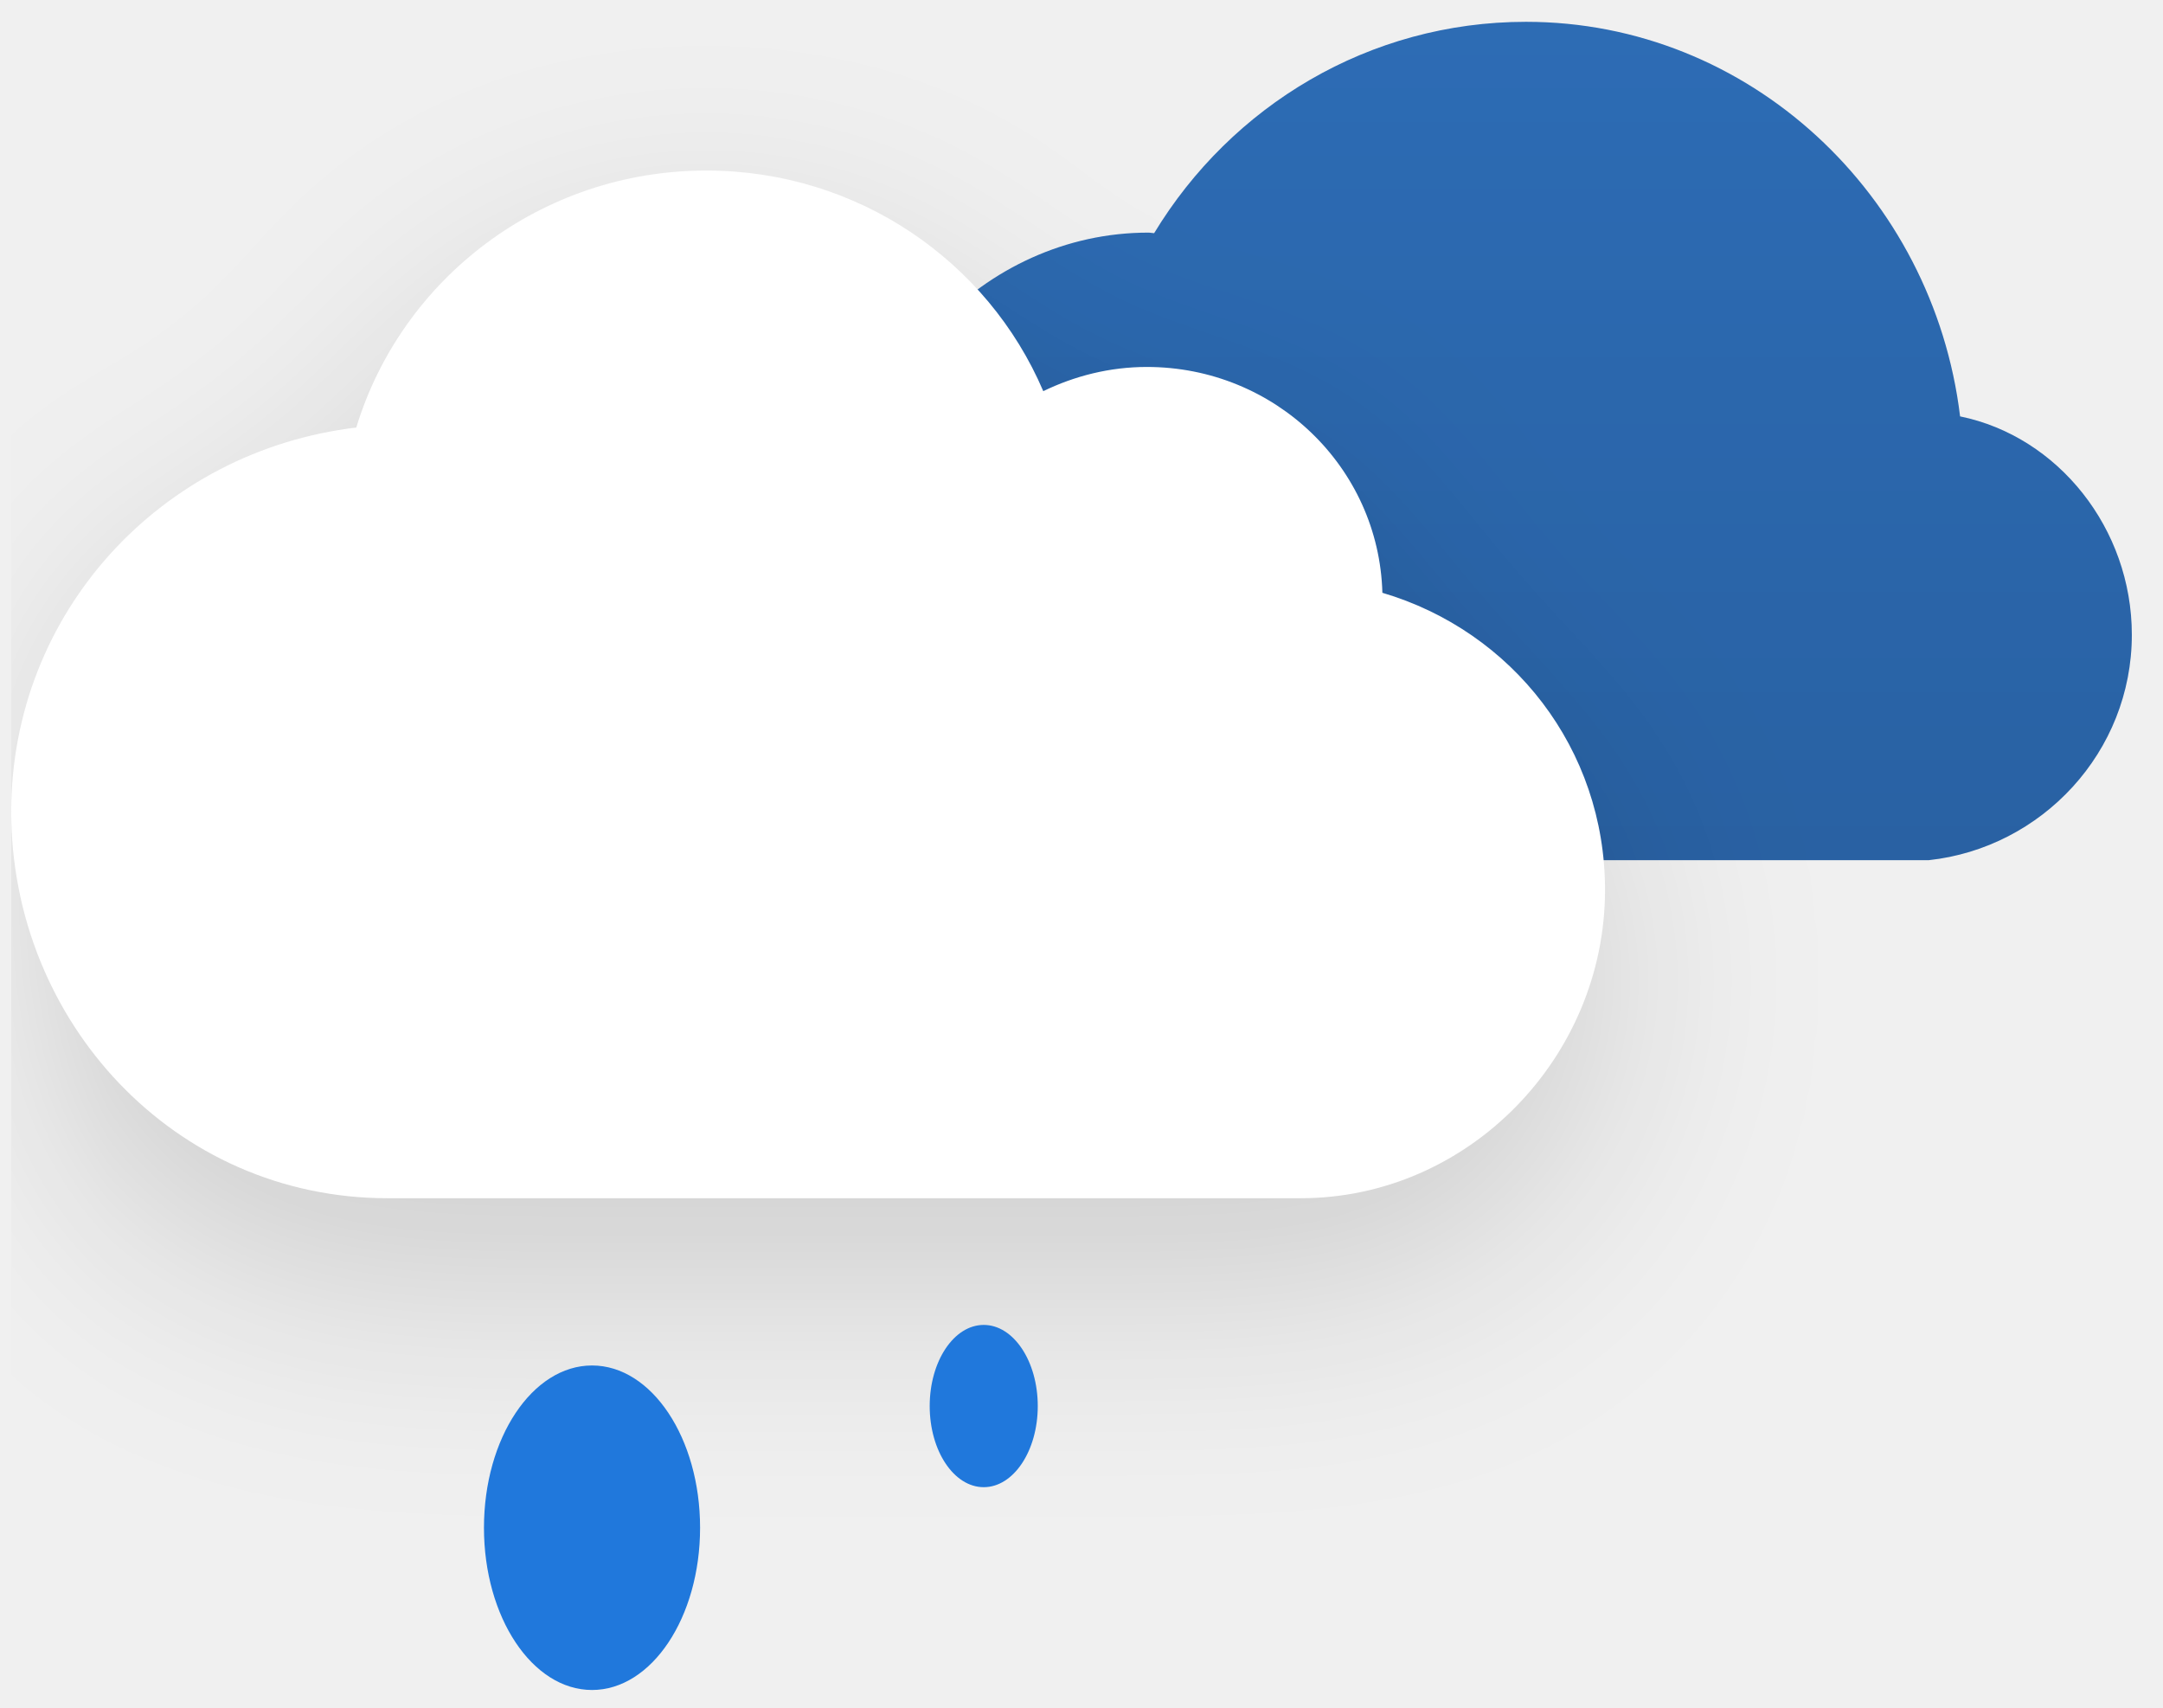
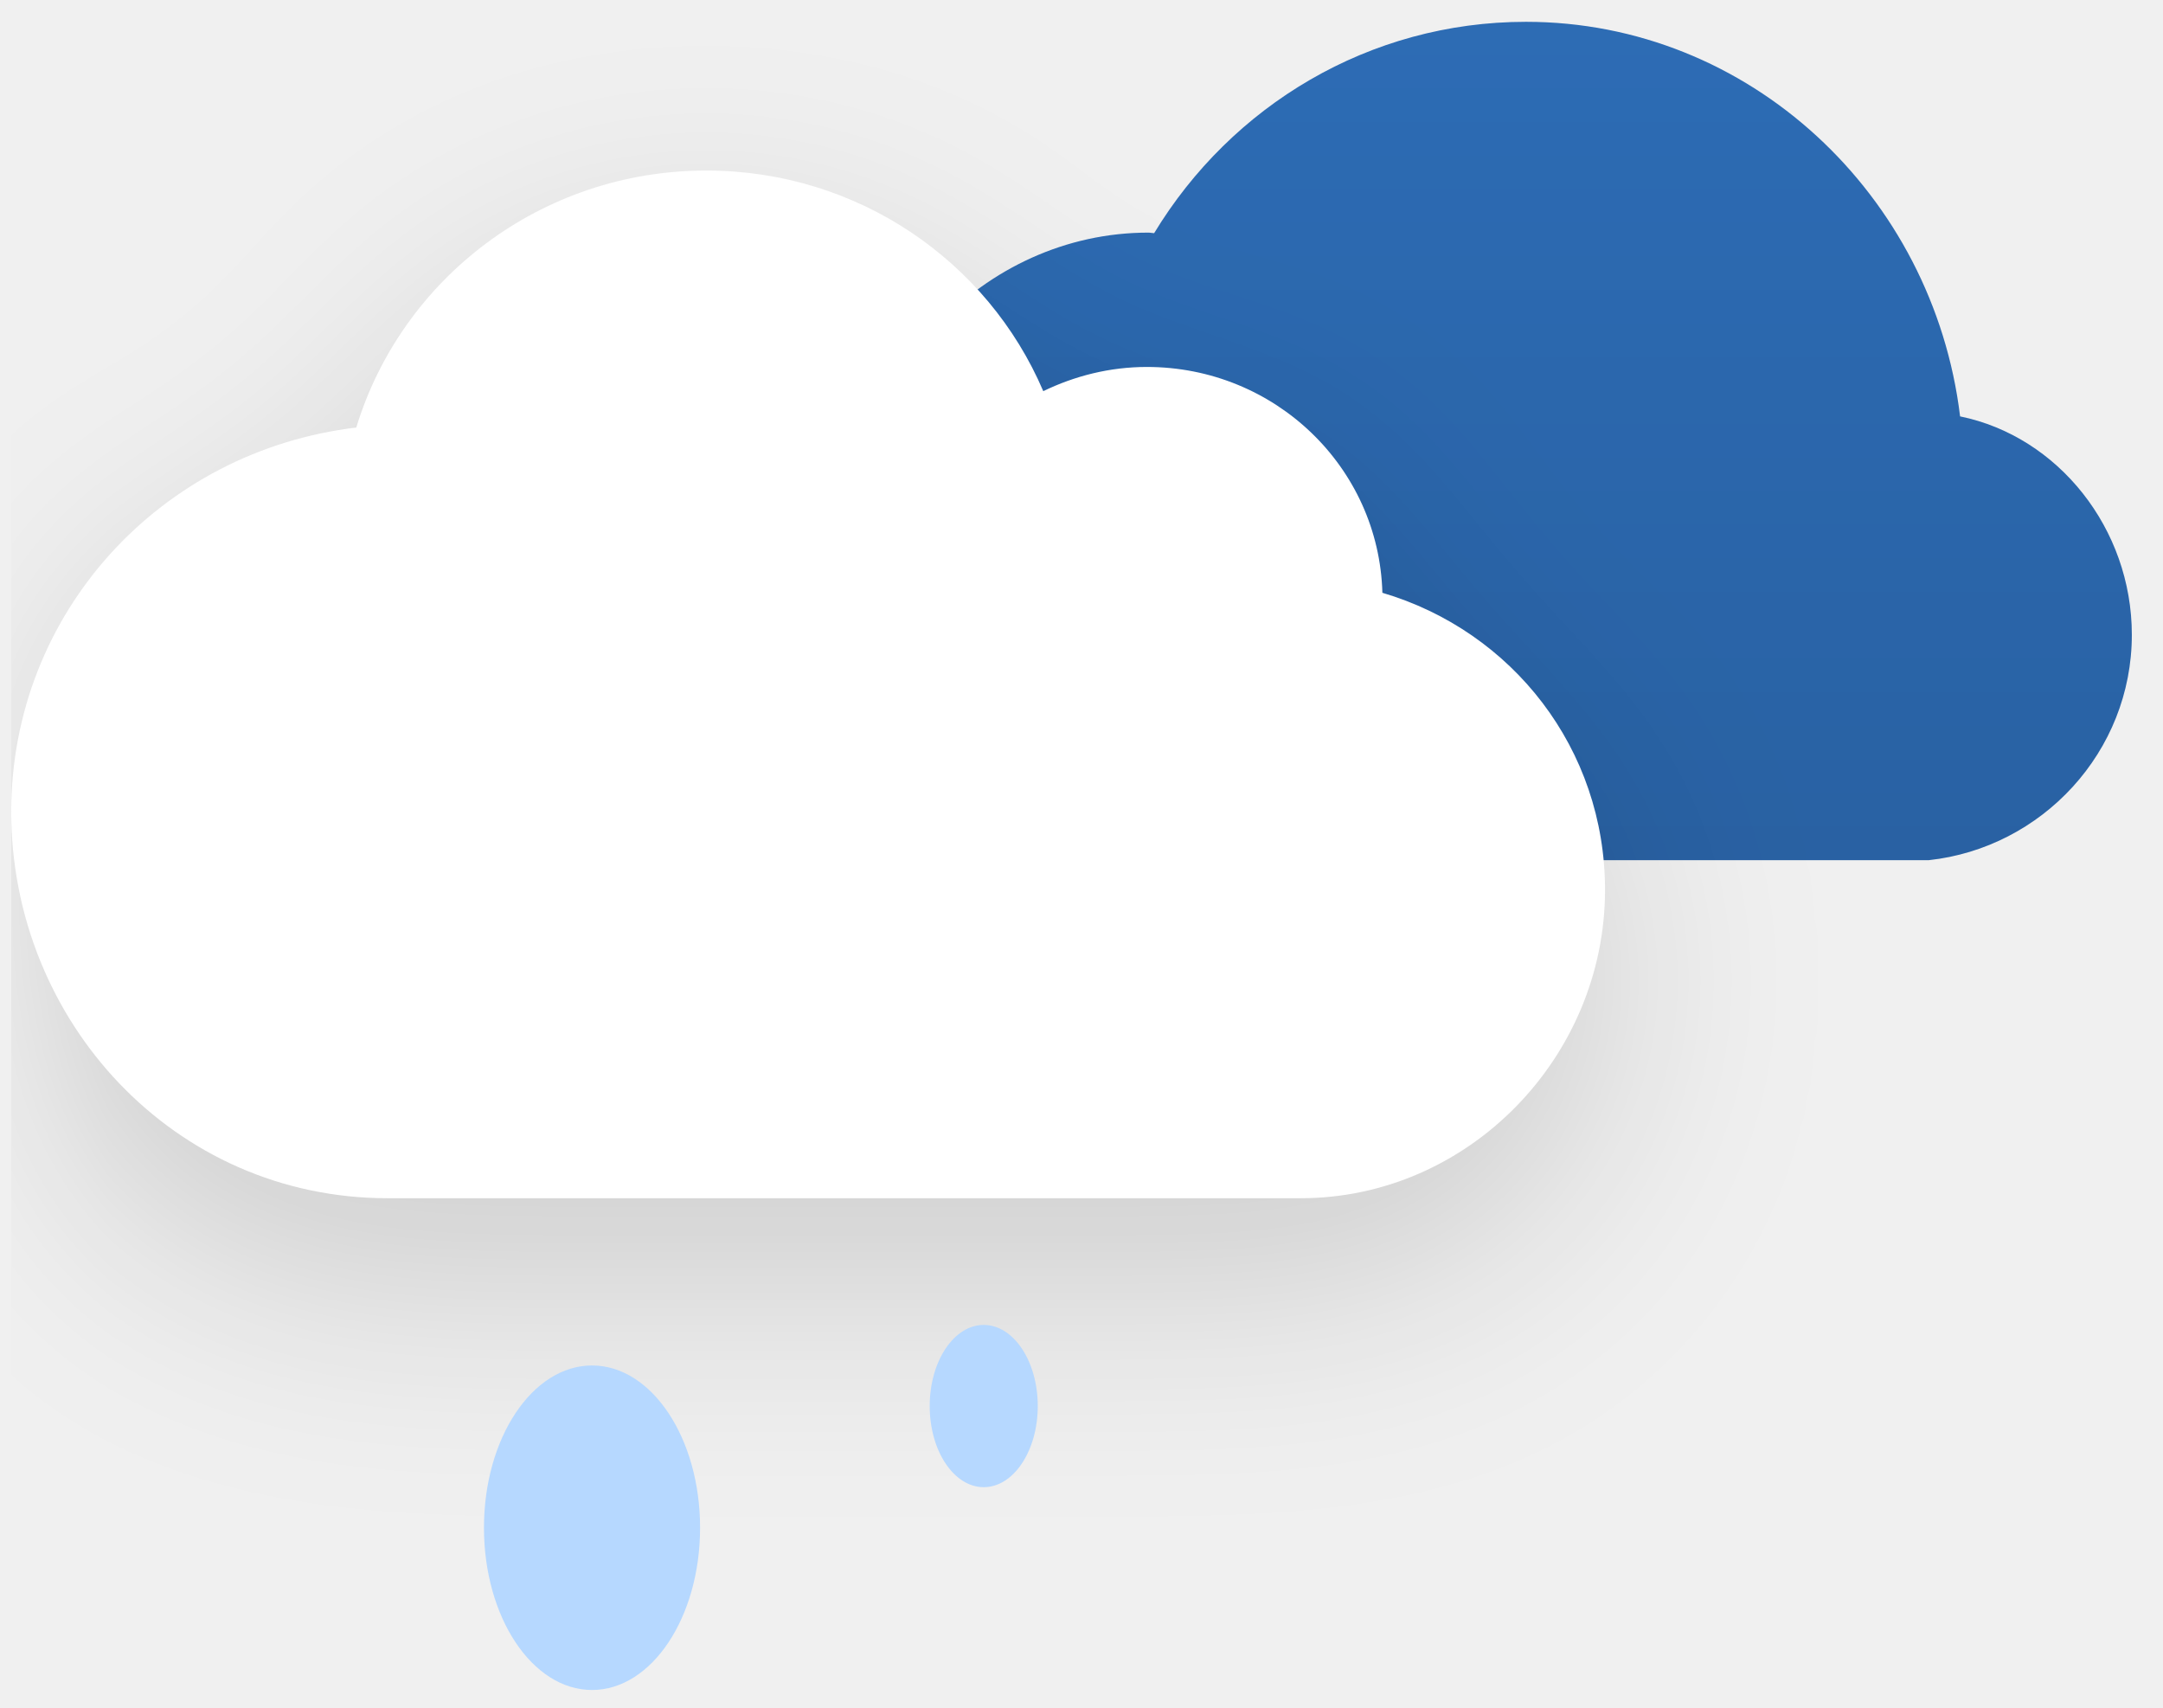
<svg xmlns="http://www.w3.org/2000/svg" width="95" height="75" viewBox="0 0 95 75">
  <defs>
    <filter id="filter0_d" x="-9.507" y="1.49" width="90.001" height="65.134" filterUnits="userSpaceOnUse" color-interpolation-filters="sRGB">
      <feFlood flood-opacity="0" result="BackgroundImageFix" />
      <feColorMatrix in="SourceAlpha" type="matrix" values="0 0 0 0 0 0 0 0 0 0 0 0 0 0 0 0 0 0 127 0" result="hardAlpha" />
      <feOffset dy="4" />
      <feGaussianBlur stdDeviation="5" />
      <feColorMatrix type="matrix" values="0 0 0 0 0 0 0 0 0 0 0 0 0 0 0 0 0 0 0.14 0" />
      <feBlend mode="normal" in2="BackgroundImageFix" result="effect1_dropShadow" />
      <feBlend mode="normal" in="SourceGraphic" in2="effect1_dropShadow" result="shape" />
    </filter>
    <linearGradient id="paint0_linear" x1="37.273" y1="0.958" x2="37.273" y2="37.777" gradientUnits="userSpaceOnUse">
      <stop stop-opacity="0.01" />
      <stop offset="1" stop-opacity="0.5" />
    </linearGradient>
    <clipPath id="clip0">
      <rect width="94" height="74" fill="white" transform="translate(0.492676 0.95752)" />
    </clipPath>
  </defs>
  <g clip-path="url(#clip0)">
    <path fill-rule="evenodd" clip-rule="evenodd" d="M49.679 37.777H84.712C89.677 37.237 93.631 33.031 93.631 27.878C93.631 23.211 90.389 19.165 86.088 18.287C84.91 8.56 76.826 0.958 67.022 0.958C60.126 0.958 54.082 4.647 50.69 10.241C50.606 10.239 50.523 10.216 50.439 10.216C43.167 10.216 37.273 16.541 37.273 23.997C37.273 31.191 42.761 37.237 49.679 37.777Z" fill="#2D6CB5" />
    <path fill-rule="evenodd" clip-rule="evenodd" d="M49.679 37.777H84.712C89.677 37.237 93.631 33.031 93.631 27.878C93.631 23.211 90.389 19.165 86.088 18.287C84.91 8.56 76.826 0.958 67.022 0.958C60.126 0.958 54.082 4.647 50.69 10.241C50.606 10.239 50.523 10.216 50.439 10.216C43.167 10.216 37.273 16.541 37.273 23.997C37.273 31.191 42.761 37.237 49.679 37.777Z" fill="url(#paint0_linear)" fill-opacity="0.2" />
    <g filter="url(#filter0_d)">
      <path fill-rule="evenodd" clip-rule="evenodd" d="M17.023 52.624H57.125C64.493 52.624 70.494 46.435 70.494 39.08C70.494 32.892 66.43 27.72 60.715 26.034C60.563 20.519 55.996 16.116 50.371 16.116C48.736 16.116 47.196 16.513 45.821 17.179C43.388 11.482 37.678 7.49 31.022 7.49C23.763 7.49 17.633 12.249 15.648 18.776C7.068 19.799 0.493 26.906 0.493 35.65C0.493 44.811 7.619 52.624 17.023 52.624Z" fill="white" />
    </g>
-     <ellipse cx="26.002" cy="67.095" rx="4.746" ry="7.126" fill="#2078DC" />
-     <ellipse cx="43.206" cy="61.751" rx="2.373" ry="3.563" fill="#2078DC" />
+     <ellipse cx="26.002" cy="67.095" rx="4.746" ry="7.126" fill="#B6D8FF" />
+     <ellipse cx="43.206" cy="61.751" rx="2.373" ry="3.563" fill="#B6D8FF" />
  </g>
</svg>
